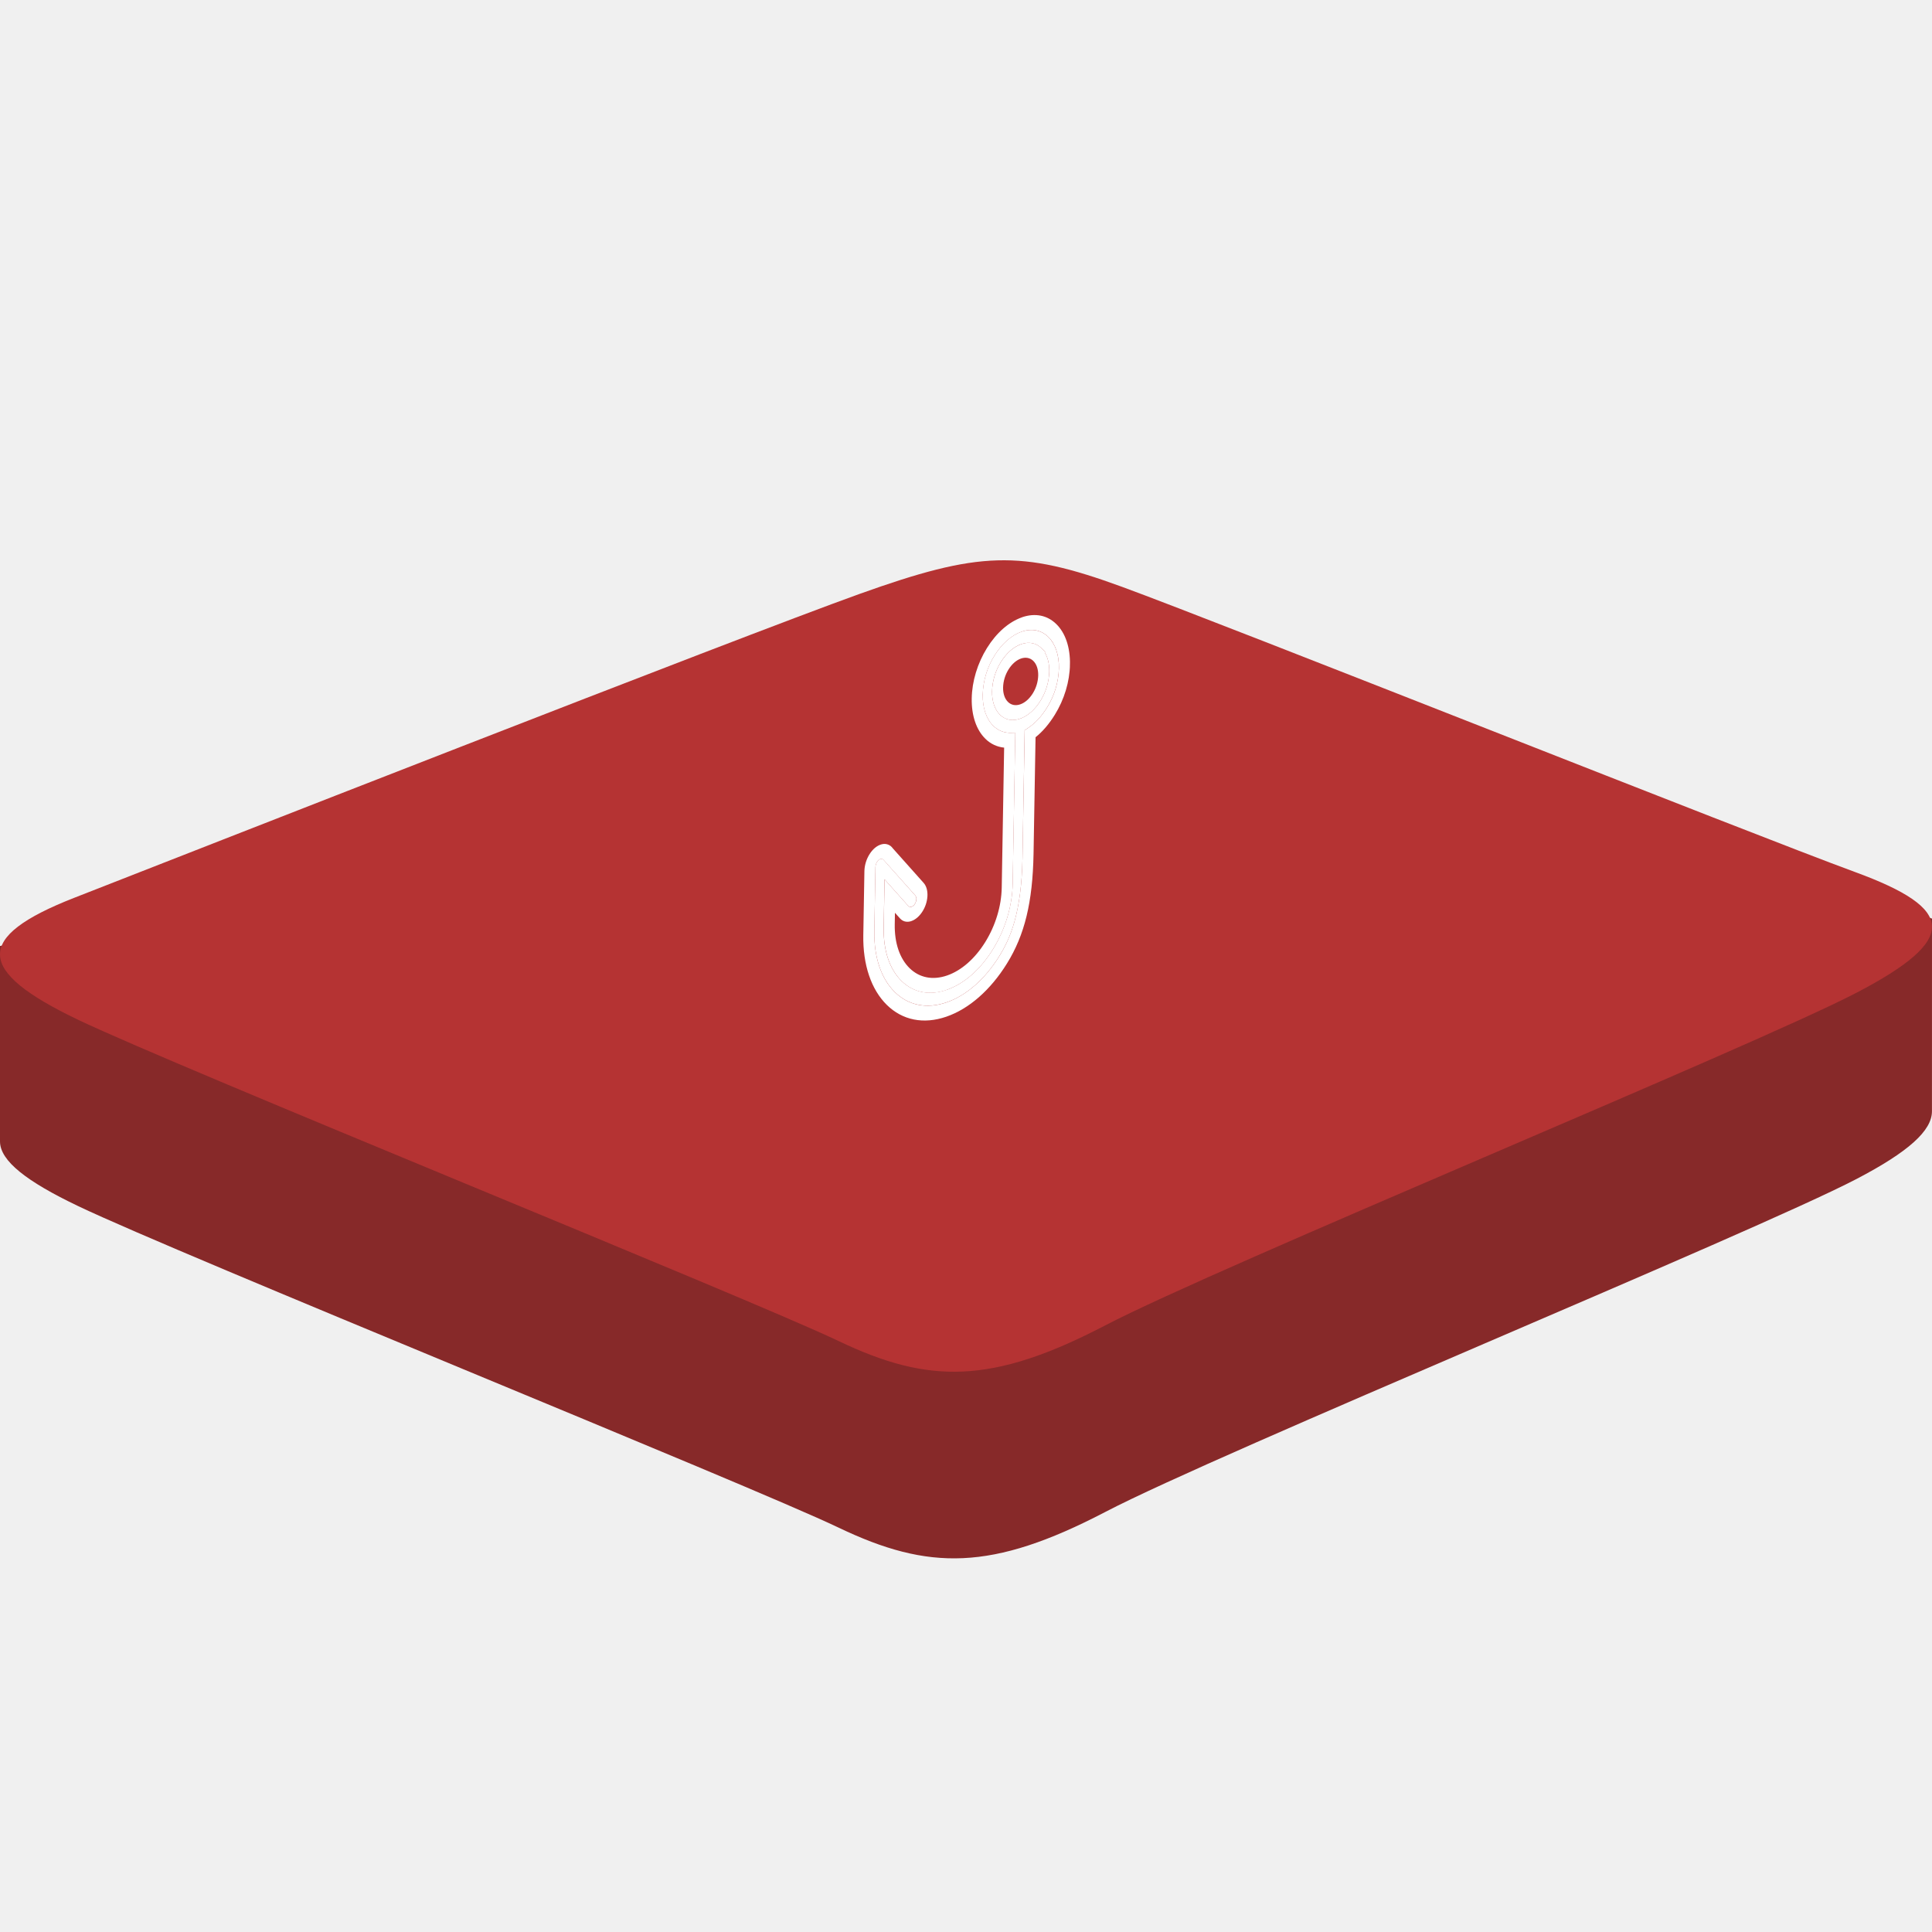
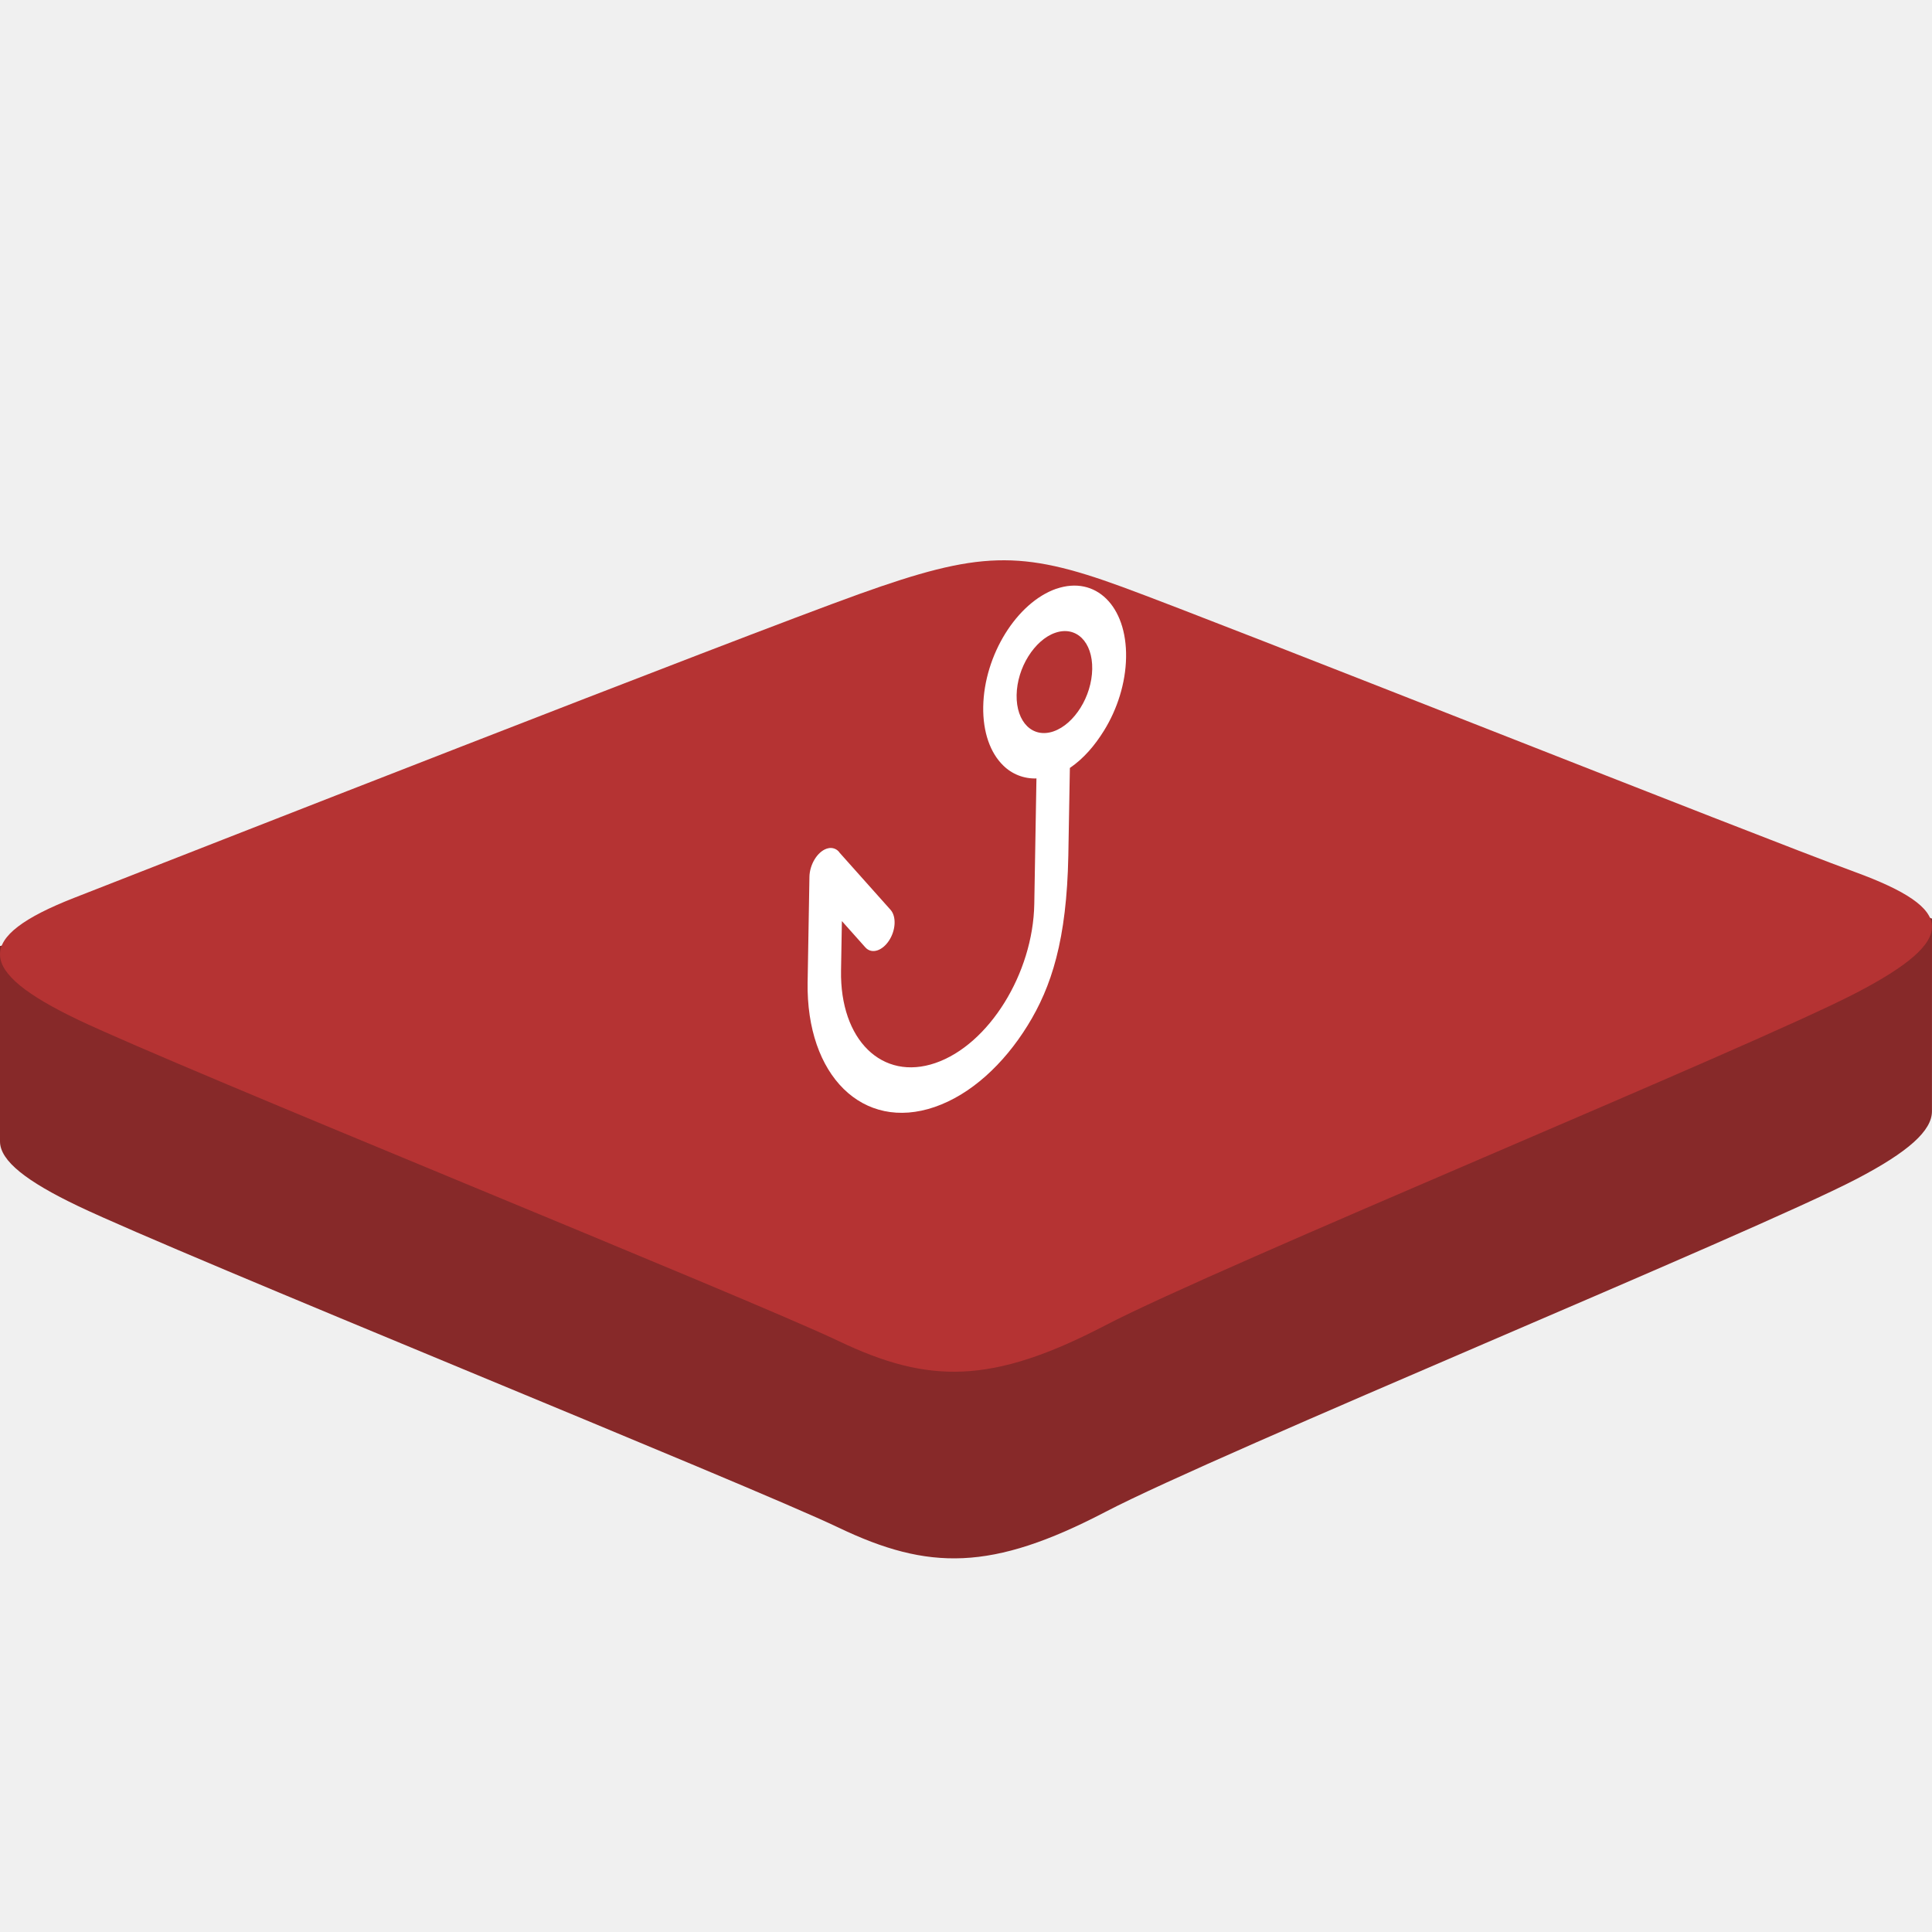
<svg xmlns="http://www.w3.org/2000/svg" id="Layer_1" data-name="Layer 1" viewBox="0 0 2500 2500">
  <defs>
    <style>.cls-1{fill:none;}.cls-2{fill:#872929;}.cls-3{fill:#b53333;}.cls-4{isolation:isolate;}.cls-5{clip-path:url(#clip-path);}.cls-6{fill:#fff;}</style>
    <clipPath id="clip-path">
-       <polygon class="cls-1" points="1114.6 1353.49 1122.95 867.42 1385.9 776.88 1377.55 1262.95 1114.6 1353.49" />
+       <polygon class="cls-1" points="1041.3 1490.33 1051.95 870.26 1459.19 730.04 1448.54 1350.1 1041.3 1490.33" />
    </clipPath>
  </defs>
  <path class="cls-2" d="M2402.05,1525.74c-133.42,69.59-824.55,353.88-971.69,430.66s-228.88,76-345.12,20.39S233.53,1624,101,1560.61C34.82,1529,0,1502.26,0,1477V1224.16s957.52-208.54,1112.1-264,208.2-57.49,339.75-9.28S2370,1141,2500,1188.67l-.06,249.27c0,25-30,52.4-97.89,87.8" />
  <path class="cls-3" d="M2402,1284.76c-133.41,69.49-824.52,353.51-971.66,430.21s-228.87,75.91-345.1,20.37-851.7-352.49-984.18-415.76S-34.19,1212.73,96,1161.78,957.52,824,1112.11,768.59s208.19-57.43,339.73-9.26,818.55,321.45,948.54,369.06,135,86.87,1.62,156.37" />
  <g class="cls-4">
    <g class="cls-5">
-       <path class="cls-6" d="M1319.9,930c-9.89,3.41-19.1,1.58-25.93-5.12s-10.47-17.51-10.25-30.4a75.58,75.58,0,0,1,11.42-37.86c7.15-11.51,16.53-19.73,26.42-23.13s19.09-1.59,25.92,5.11l4.93,4.85-.49.8c3.94,6.49,6,15,5.81,24.76a75.37,75.37,0,0,1-11.43,37.85c-7.14,11.52-16.52,19.74-26.4,23.14m2.2-112.68c-13.18,4.57-25.68,15.54-35.21,30.87a100.55,100.55,0,0,0-15.27,50.52c-.3,17.19,4.57,31.59,13.71,40.54a30.9,30.9,0,0,0,23,9l5.43-.16-3.36,195.36c-.5,29-9.66,59.3-25.78,85.25s-37.28,44.45-59.58,52.13-43.06,3.6-58.48-11.48S1143,1230,1143.46,1201l1.09-63.18,30.68,34.38a3.84,3.84,0,0,0,4.11,1.15l.32-.1a8.43,8.43,0,0,0,4-3.4,12.29,12.29,0,0,0,2.06-6.1,7.06,7.06,0,0,0-1.44-5.11L1144,1113.4l-.2-.28a3.9,3.9,0,0,0-4.36-1.64,2.9,2.9,0,0,0-.42.12,8.33,8.33,0,0,0-4,3.46,13.74,13.74,0,0,0-2.19,7.09l-1.43,83c-.57,33.33,8.84,61.24,26.49,78.59s41.45,22.06,67,13.27,49.77-30,68.23-59.83c14.09-22.73,28.68-55.61,30-127.13L1325.91,945l5.35-3.67c8.88-6.07,16.63-14.56,23.7-26a100.85,100.85,0,0,0,15.24-50.52c.29-17.19-4.56-31.59-13.68-40.55s-21.3-11.37-34.42-6.89" />
-       <path class="cls-6" d="M1320.22,911.42c-6.08,2.09-11.73,1-15.93-3.14s-6.43-10.76-6.3-18.68a46.44,46.44,0,0,1,7-23.26c4.39-7.08,10.15-12.12,16.23-14.22,5.89-2,11.4-1,15.56,2.8l.36.36c4.2,4.12,6.43,10.75,6.3,18.67a46.44,46.44,0,0,1-7,23.26c-4.39,7.07-10.15,12.12-16.22,14.21m1.34-77.9c-9.89,3.4-19.27,11.62-26.42,23.13a75.58,75.58,0,0,0-11.42,37.86c-.22,12.89,3.42,23.68,10.25,30.4s16,8.53,25.93,5.12,19.26-11.62,26.4-23.14A75.37,75.37,0,0,0,1357.73,869c.17-9.73-1.87-18.27-5.81-24.76l.49-.8-4.93-4.85c-6.83-6.7-16-8.52-25.92-5.11m-96.48,447.37c22.3-7.68,43.46-26.19,59.58-52.13s25.28-56.22,25.78-85.25l3.36-195.36-5.43.16a30.9,30.9,0,0,1-23-9c-9.14-8.95-14-23.35-13.71-40.54a100.55,100.55,0,0,1,15.27-50.52c9.53-15.33,22-26.3,35.21-30.87s25.35-2,34.42,6.89,14,23.36,13.68,40.55A100.85,100.85,0,0,1,1355,915.31c-7.07,11.41-14.82,19.9-23.7,26l-5.35,3.67-2.84,165.13c-1.35,71.52-15.94,104.4-30,127.13-18.46,29.79-42.69,51-68.23,59.83s-49.33,4.08-67-13.27-27.06-45.26-26.49-78.59l1.43-83a13.74,13.74,0,0,1,2.19-7.09,8.33,8.33,0,0,1,4-3.46,2.9,2.9,0,0,1,.42-.12,3.9,3.9,0,0,1,4.36,1.64l.2.28,40.36,45.24a7.06,7.06,0,0,1,1.44,5.11,12.29,12.29,0,0,1-2.06,6.1,8.43,8.43,0,0,1-4,3.4l-.32.1a3.84,3.84,0,0,1-4.11-1.15l-30.68-34.38-1.09,63.18c-.5,29,7.72,53.33,23.14,68.41s36.19,19.16,58.48,11.48m97.48-482.2-.28.09c-16.93,5.93-33,20-45.24,39.74s-19.32,43-19.7,65.14,5.9,40.73,17.68,52.27a39.86,39.86,0,0,0,24.26,11.45l-3.11,181c-.41,24-8,49.13-21.36,70.64s-30.92,36.86-49.41,43.22-35.71,3-48.49-9.51-19.59-32.64-19.18-56.69l.26-15,6.44,7.22c3.55,4,8.47,5.35,13.88,3.85.34-.1.69-.21,1-.33,5-1.73,9.87-5.78,13.71-11.51a41.74,41.74,0,0,0,7-20.58c.39-7.15-1.35-13.28-4.9-17.27l-39.93-44.77a13.1,13.1,0,0,0-14.45-5.16c-.49.12-1,.27-1.46.44-5.09,1.75-10,5.88-13.81,11.79a43.13,43.13,0,0,0-7,22.26l-1.43,83c-.66,38.29,10.15,70.36,30.44,90.3s47.63,25.36,77,15.25,57.2-34.53,78.42-68.77c23-37,33.25-79.4,34.43-141.7l2.6-151.13c9.19-7.37,17.37-16.93,24.88-29,12.3-19.82,19.27-42.94,19.65-65.12s-5.88-40.73-17.62-52.27-27.41-14.64-44.29-8.92" />
+       <path class="cls-6" d="M1367.15,761.73l-.46.16.23-.08.23-.08m-.23.08c-25.53,8.87-48.87,30.32-66,57.86s-28.06,61.37-28.63,94.69,9.29,59.92,25.7,76a58,58,0,0,0,43.17,16.93l-2.8,162.47c-.77,44.93-15.46,90.41-38.59,127.64s-54.71,66.2-89.24,78.09-65.47,4.44-87.59-17.2-35.42-57.5-34.64-102.43l1.1-64,30.39,34.08c4.15,4.66,9.94,5.76,15.81,3.74,5.15-1.77,10.36-6,14.56-12.22,9-13.43,10-31.42,2.21-40.16l-65.74-73.68a13.94,13.94,0,0,0-15.58-5.82c-.51.13-1,.28-1.52.45-12,4.14-21.87,20.57-22.14,36.53l-2.34,136c-1,60.63,16.86,109,46.63,138.28s71.41,39.35,117.87,23.35,89-55.06,120.09-105.28c31-50,50.71-111,52.77-220.1l2-113.29c17.81-12.18,32.08-28.83,44.16-48.31,17.11-27.6,28-61.35,28.57-94.67s-9.27-59.93-25.63-76-39.12-21.59-64.57-12.91m-3.61,184.53c-13.5,4.65-25.61,1.73-34.26-6.77S1315.2,917,1315.5,899.4s6-35.45,15.1-50,21.39-25.93,34.91-30.58,25.61-1.73,34.27,6.76h0c8.65,8.5,13.85,22.56,13.54,40.18s-6,35.45-15.09,50-21.4,25.94-34.92,30.59" />
    </g>
  </g>
</svg>
